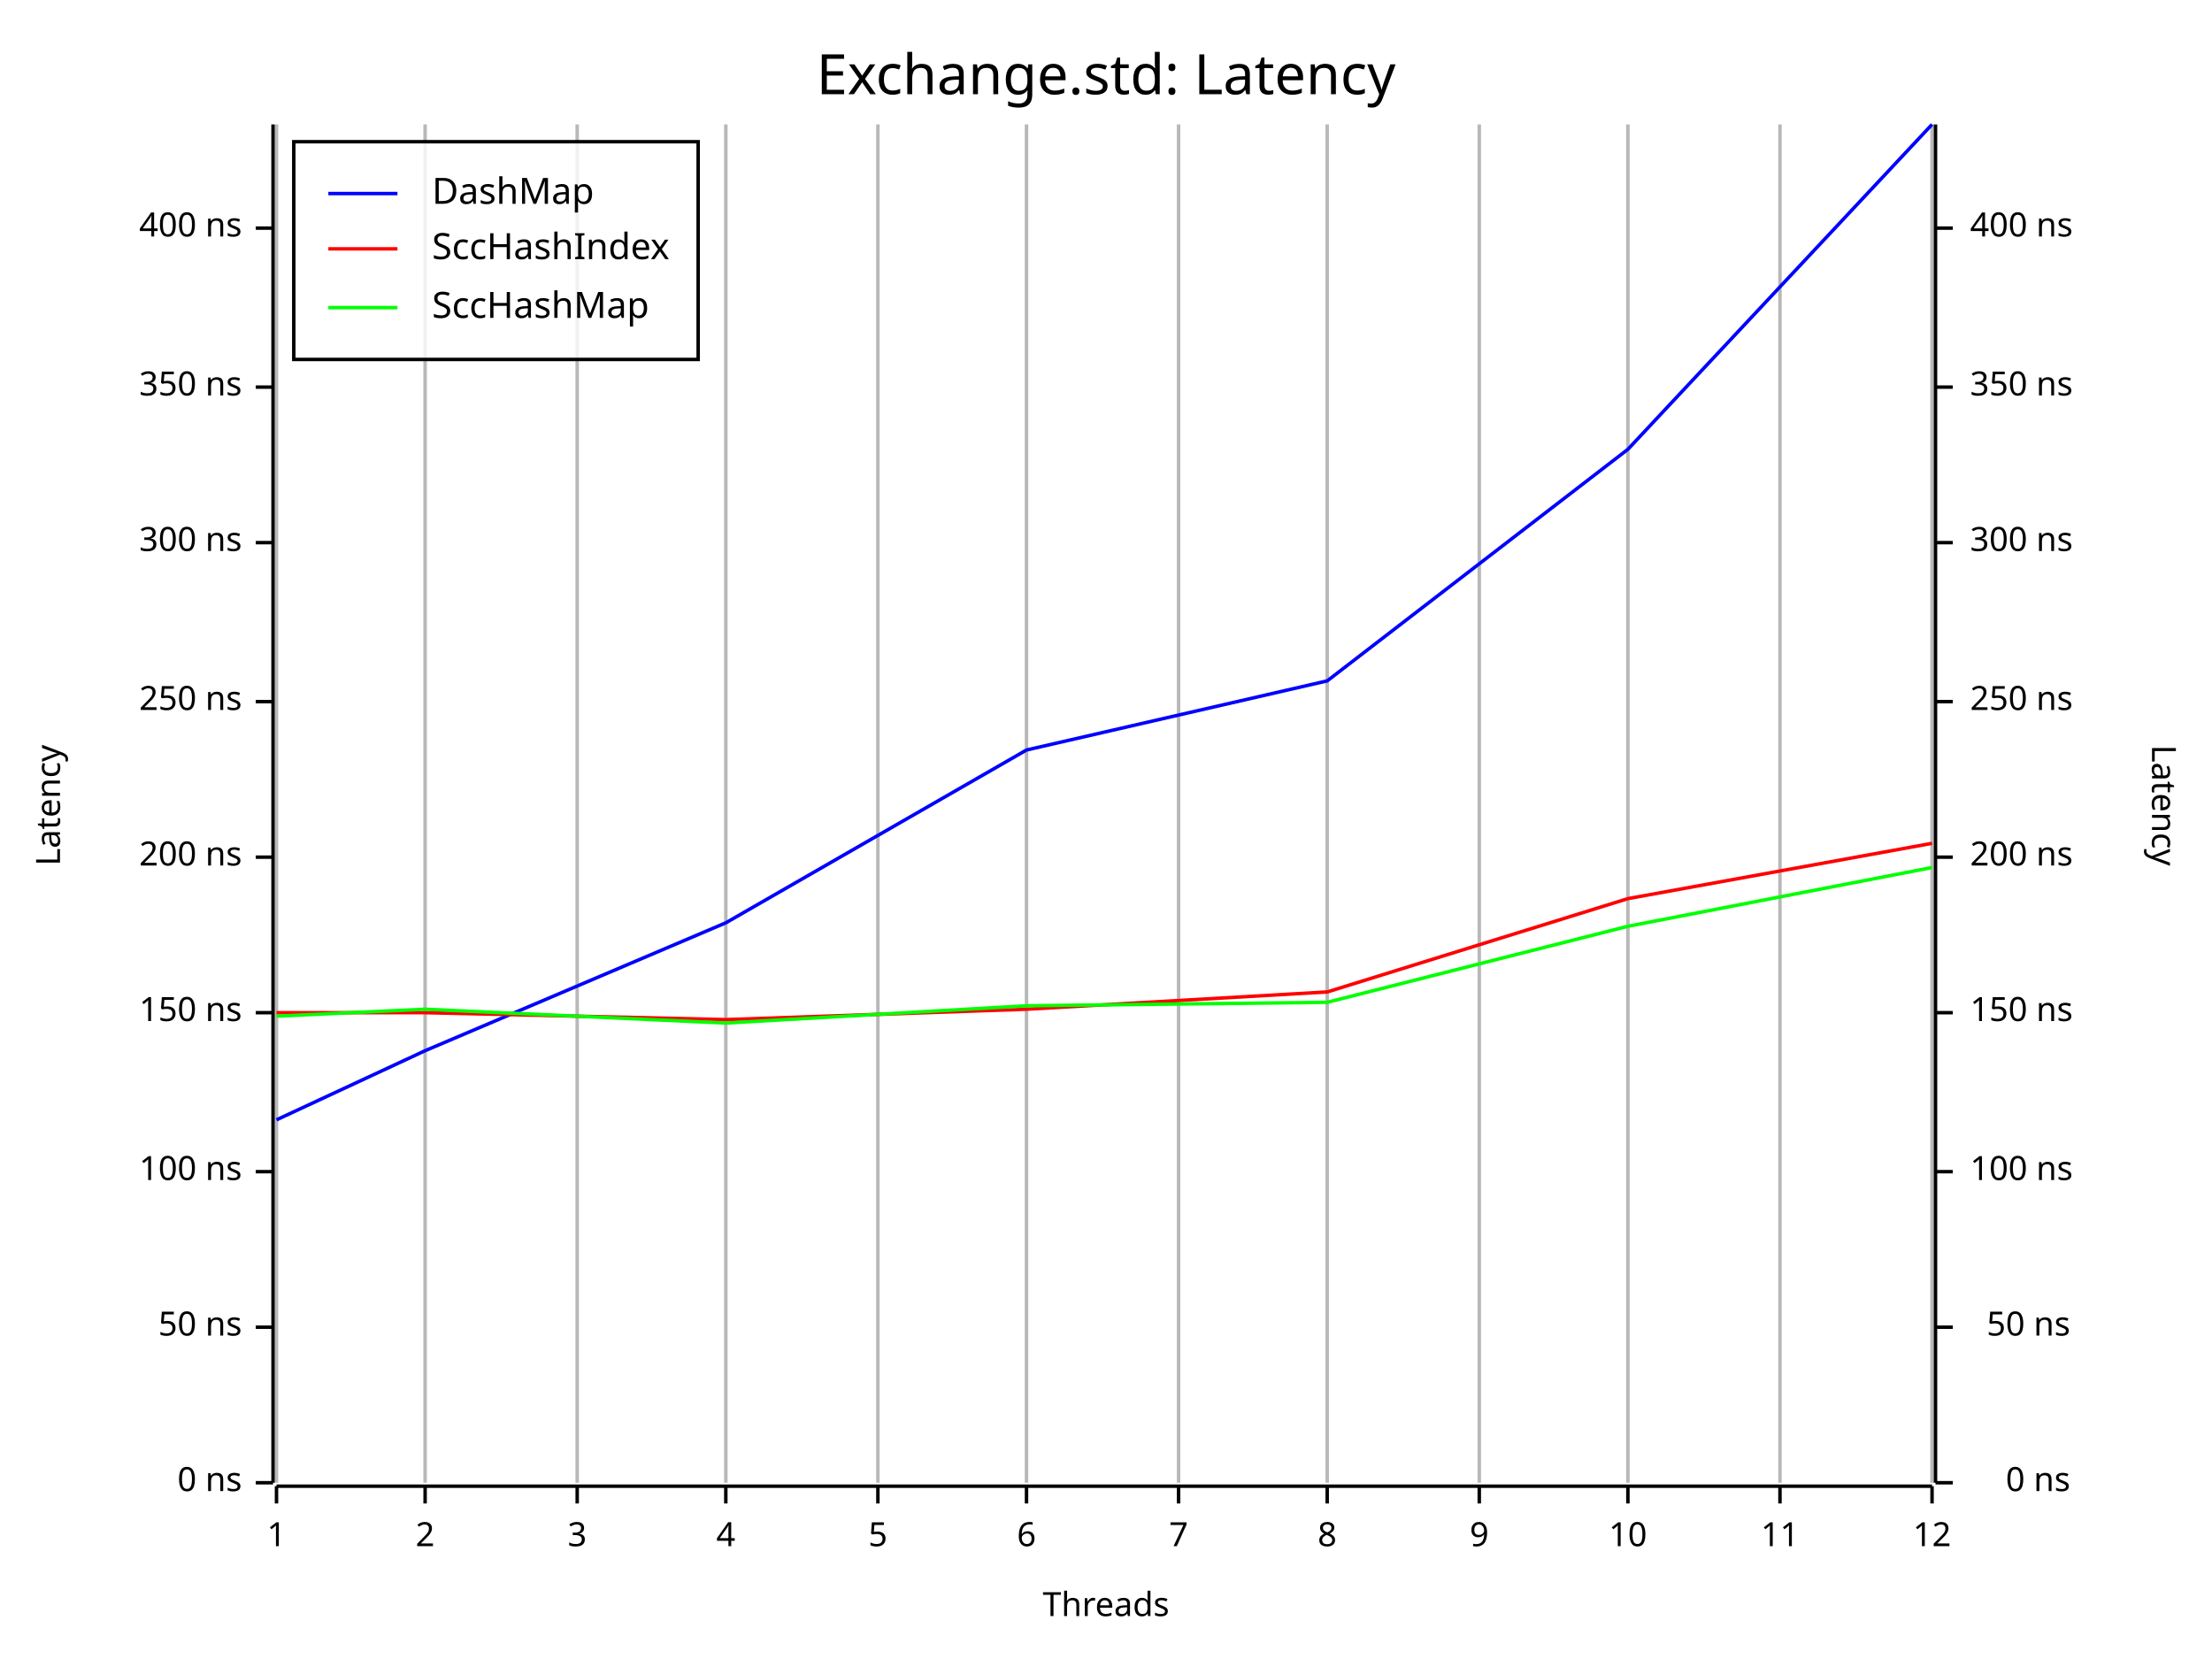
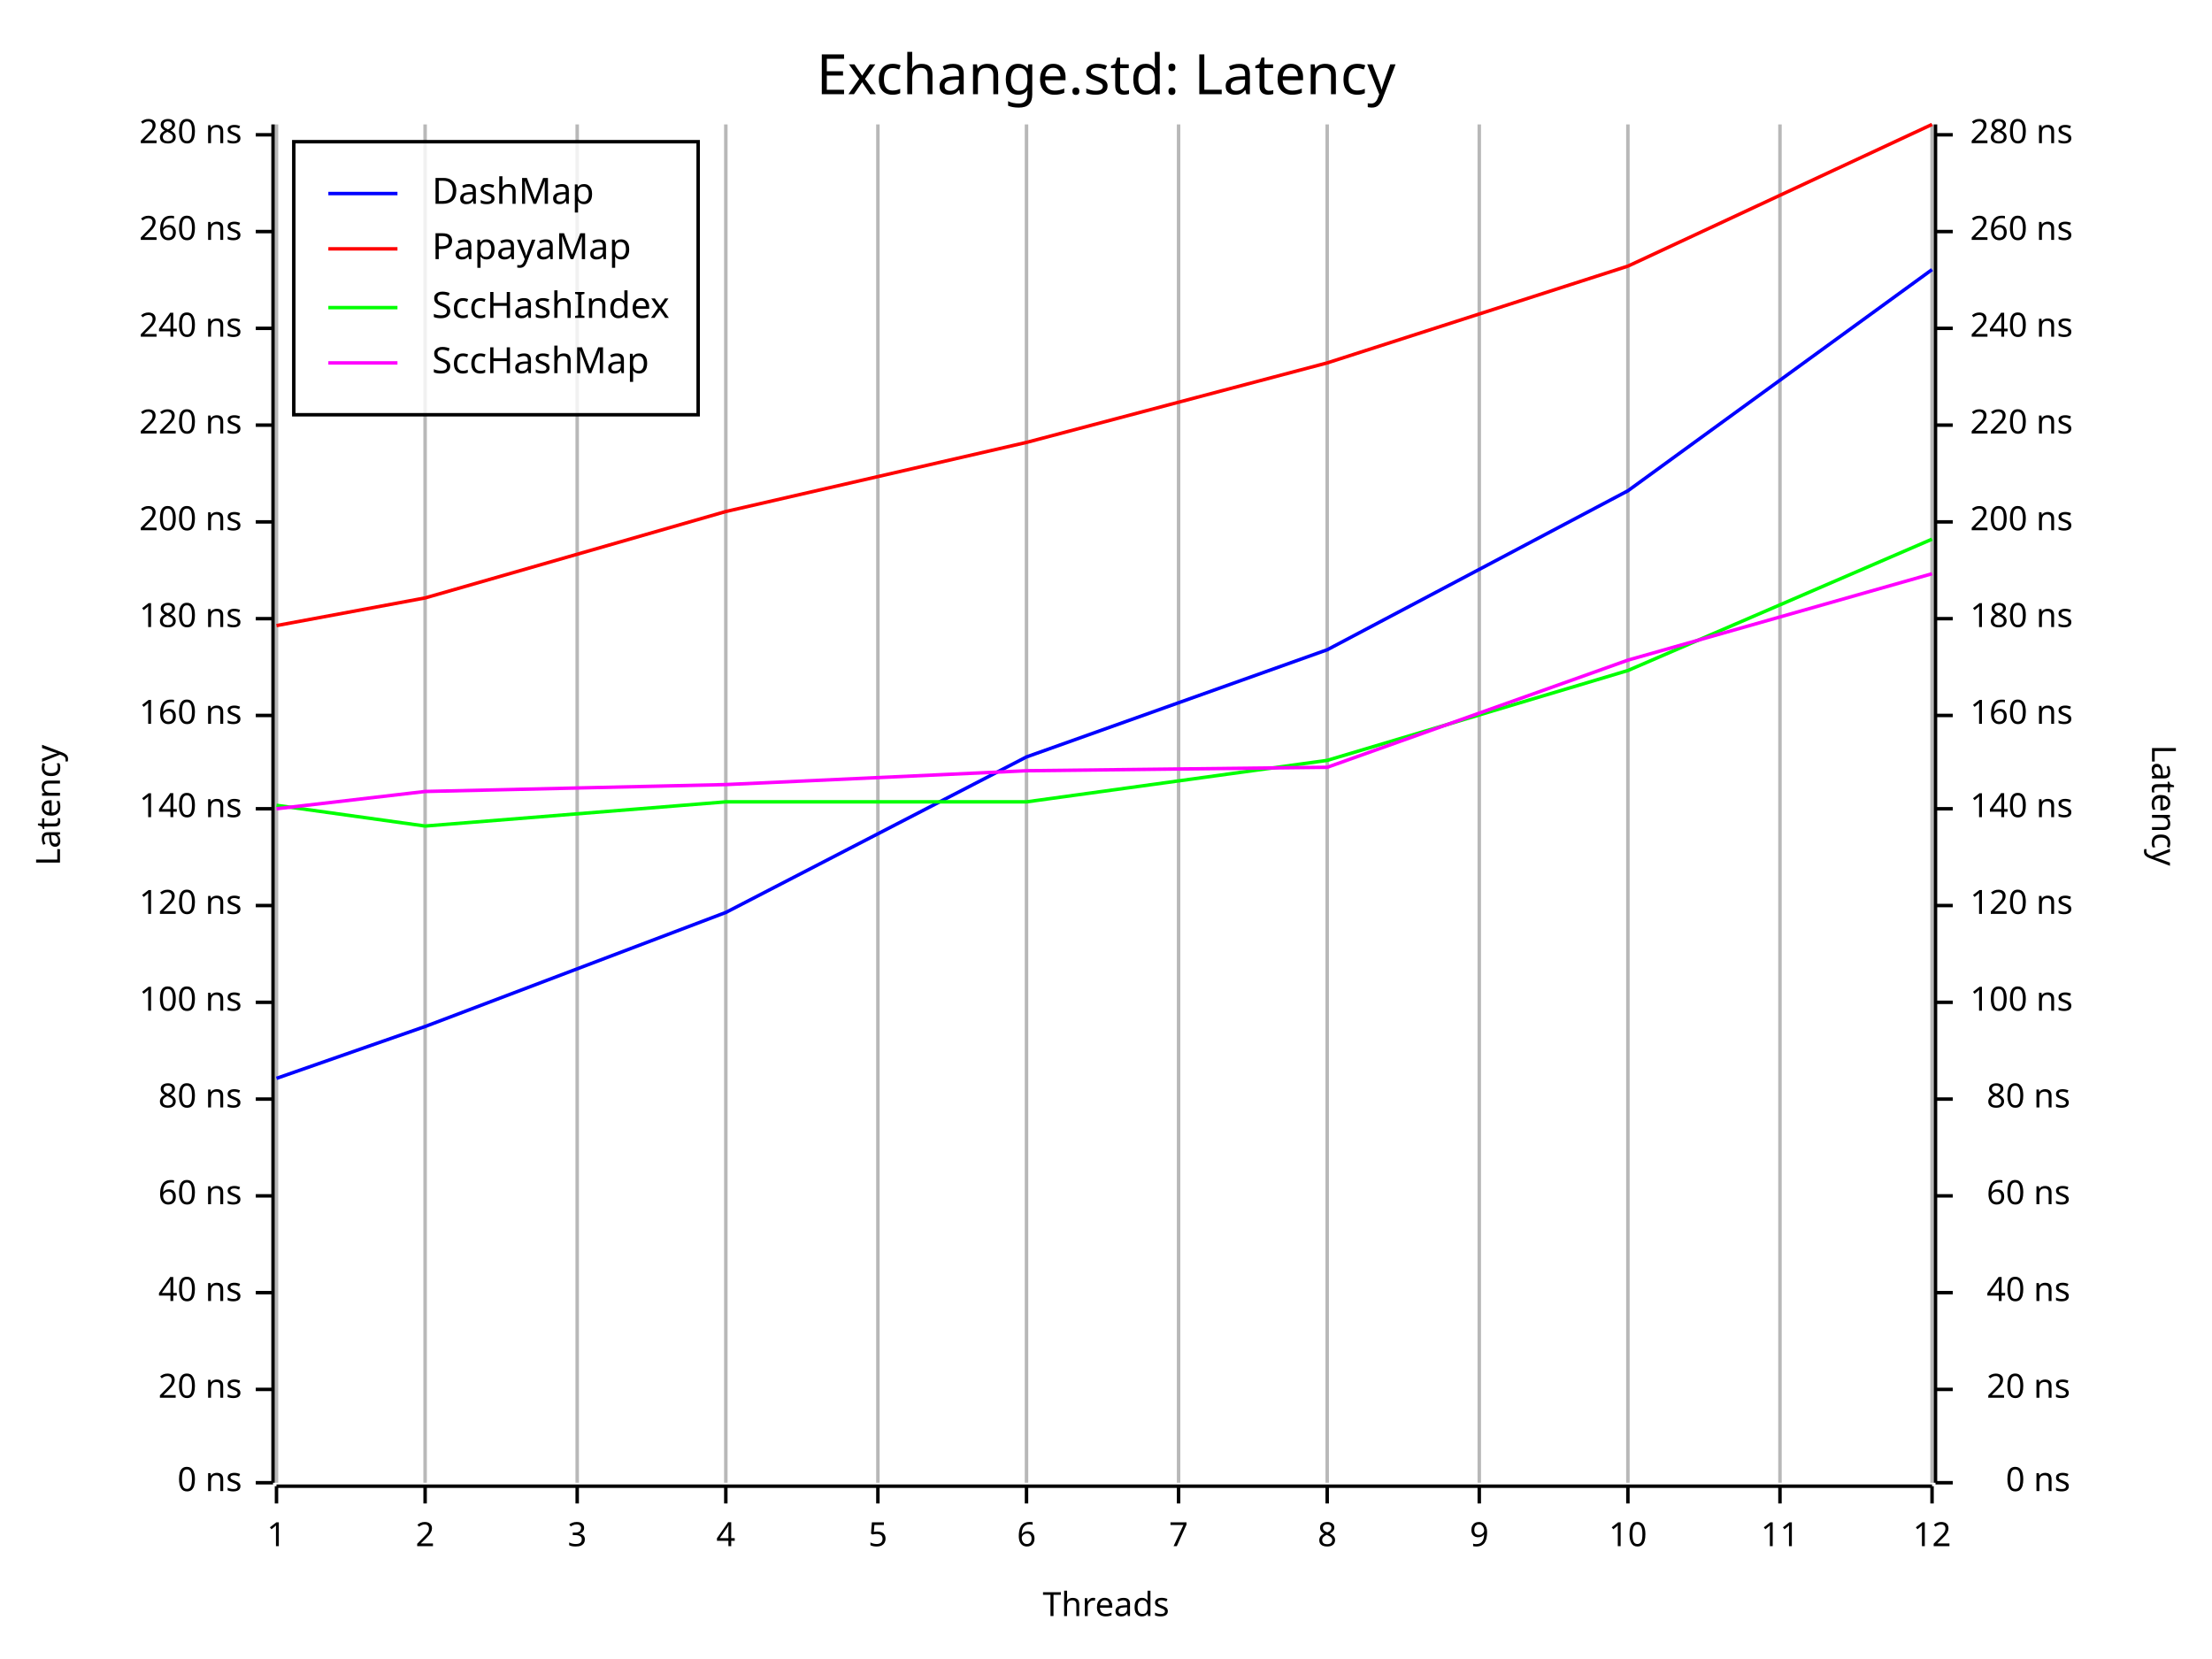
<svg xmlns="http://www.w3.org/2000/svg" width="640" height="480" viewBox="0 0 640 480">
  <rect x="0" y="0" width="640" height="480" opacity="1" fill="#FFFFFF" stroke="none" />
  <text x="320" y="15" dy="0.76em" text-anchor="middle" font-family="Fira Code" font-size="16.129" opacity="1" fill="#000000">
Exchange.std: Latency
</text>
  <line opacity="0.1" stroke="#000000" stroke-width="1" x1="80" y1="429" x2="80" y2="36" />
  <line opacity="0.1" stroke="#000000" stroke-width="1" x1="123" y1="429" x2="123" y2="36" />
  <line opacity="0.1" stroke="#000000" stroke-width="1" x1="167" y1="429" x2="167" y2="36" />
  <line opacity="0.1" stroke="#000000" stroke-width="1" x1="210" y1="429" x2="210" y2="36" />
  <line opacity="0.1" stroke="#000000" stroke-width="1" x1="254" y1="429" x2="254" y2="36" />
  <line opacity="0.1" stroke="#000000" stroke-width="1" x1="297" y1="429" x2="297" y2="36" />
  <line opacity="0.1" stroke="#000000" stroke-width="1" x1="341" y1="429" x2="341" y2="36" />
  <line opacity="0.1" stroke="#000000" stroke-width="1" x1="384" y1="429" x2="384" y2="36" />
  <line opacity="0.1" stroke="#000000" stroke-width="1" x1="428" y1="429" x2="428" y2="36" />
  <line opacity="0.1" stroke="#000000" stroke-width="1" x1="471" y1="429" x2="471" y2="36" />
  <line opacity="0.1" stroke="#000000" stroke-width="1" x1="515" y1="429" x2="515" y2="36" />
  <line opacity="0.1" stroke="#000000" stroke-width="1" x1="559" y1="429" x2="559" y2="36" />
  <text x="10" y="233" dy="0.76em" text-anchor="middle" font-family="sans-serif" font-size="9.677" opacity="1" fill="#000000" transform="rotate(270, 10, 233)">
Latency
</text>
  <text x="320" y="470" dy="-0.5ex" text-anchor="middle" font-family="sans-serif" font-size="9.677" opacity="1" fill="#000000">
Threads
</text>
  <text x="630" y="233" dy="0.76em" text-anchor="middle" font-family="sans-serif" font-size="9.677" opacity="1" fill="#000000" transform="rotate(90, 630, 233)">
Latency
</text>
  <line opacity="0.2" stroke="#000000" stroke-width="1" x1="80" y1="429" x2="80" y2="36" />
  <line opacity="0.2" stroke="#000000" stroke-width="1" x1="123" y1="429" x2="123" y2="36" />
  <line opacity="0.2" stroke="#000000" stroke-width="1" x1="167" y1="429" x2="167" y2="36" />
  <line opacity="0.2" stroke="#000000" stroke-width="1" x1="210" y1="429" x2="210" y2="36" />
  <line opacity="0.2" stroke="#000000" stroke-width="1" x1="254" y1="429" x2="254" y2="36" />
  <line opacity="0.2" stroke="#000000" stroke-width="1" x1="297" y1="429" x2="297" y2="36" />
  <line opacity="0.2" stroke="#000000" stroke-width="1" x1="341" y1="429" x2="341" y2="36" />
  <line opacity="0.2" stroke="#000000" stroke-width="1" x1="384" y1="429" x2="384" y2="36" />
  <line opacity="0.2" stroke="#000000" stroke-width="1" x1="428" y1="429" x2="428" y2="36" />
  <line opacity="0.2" stroke="#000000" stroke-width="1" x1="471" y1="429" x2="471" y2="36" />
  <line opacity="0.2" stroke="#000000" stroke-width="1" x1="515" y1="429" x2="515" y2="36" />
  <line opacity="0.2" stroke="#000000" stroke-width="1" x1="559" y1="429" x2="559" y2="36" />
  <polyline fill="none" opacity="1" stroke="#000000" stroke-width="1" points="79,36 79,429 " />
  <text x="70" y="429" dy="0.5ex" text-anchor="end" font-family="sans-serif" font-size="9.677" opacity="1" fill="#000000">
0 ns
</text>
  <polyline fill="none" opacity="1" stroke="#000000" stroke-width="1" points="74,429 79,429 " />
-   <text x="70" y="384" dy="0.5ex" text-anchor="end" font-family="sans-serif" font-size="9.677" opacity="1" fill="#000000">
- 50 ns
- </text>
-   <polyline fill="none" opacity="1" stroke="#000000" stroke-width="1" points="74,384 79,384 " />
-   <text x="70" y="339" dy="0.5ex" text-anchor="end" font-family="sans-serif" font-size="9.677" opacity="1" fill="#000000">
+   <text x="70" y="402" dy="0.5ex" text-anchor="end" font-family="sans-serif" font-size="9.677" opacity="1" fill="#000000">
+ 20 ns
+ </text>
+   <polyline fill="none" opacity="1" stroke="#000000" stroke-width="1" points="74,402 79,402 " />
+   <text x="70" y="374" dy="0.5ex" text-anchor="end" font-family="sans-serif" font-size="9.677" opacity="1" fill="#000000">
+ 40 ns
+ </text>
+   <polyline fill="none" opacity="1" stroke="#000000" stroke-width="1" points="74,374 79,374 " />
+   <text x="70" y="346" dy="0.5ex" text-anchor="end" font-family="sans-serif" font-size="9.677" opacity="1" fill="#000000">
+ 60 ns
+ </text>
+   <polyline fill="none" opacity="1" stroke="#000000" stroke-width="1" points="74,346 79,346 " />
+   <text x="70" y="318" dy="0.5ex" text-anchor="end" font-family="sans-serif" font-size="9.677" opacity="1" fill="#000000">
+ 80 ns
+ </text>
+   <polyline fill="none" opacity="1" stroke="#000000" stroke-width="1" points="74,318 79,318 " />
+   <text x="70" y="290" dy="0.5ex" text-anchor="end" font-family="sans-serif" font-size="9.677" opacity="1" fill="#000000">
100 ns
</text>
-   <polyline fill="none" opacity="1" stroke="#000000" stroke-width="1" points="74,339 79,339 " />
-   <text x="70" y="293" dy="0.5ex" text-anchor="end" font-family="sans-serif" font-size="9.677" opacity="1" fill="#000000">
- 150 ns
- </text>
-   <polyline fill="none" opacity="1" stroke="#000000" stroke-width="1" points="74,293 79,293 " />
-   <text x="70" y="248" dy="0.5ex" text-anchor="end" font-family="sans-serif" font-size="9.677" opacity="1" fill="#000000">
+   <polyline fill="none" opacity="1" stroke="#000000" stroke-width="1" points="74,290 79,290 " />
+   <text x="70" y="262" dy="0.5ex" text-anchor="end" font-family="sans-serif" font-size="9.677" opacity="1" fill="#000000">
+ 120 ns
+ </text>
+   <polyline fill="none" opacity="1" stroke="#000000" stroke-width="1" points="74,262 79,262 " />
+   <text x="70" y="234" dy="0.5ex" text-anchor="end" font-family="sans-serif" font-size="9.677" opacity="1" fill="#000000">
+ 140 ns
+ </text>
+   <polyline fill="none" opacity="1" stroke="#000000" stroke-width="1" points="74,234 79,234 " />
+   <text x="70" y="207" dy="0.5ex" text-anchor="end" font-family="sans-serif" font-size="9.677" opacity="1" fill="#000000">
+ 160 ns
+ </text>
+   <polyline fill="none" opacity="1" stroke="#000000" stroke-width="1" points="74,207 79,207 " />
+   <text x="70" y="179" dy="0.5ex" text-anchor="end" font-family="sans-serif" font-size="9.677" opacity="1" fill="#000000">
+ 180 ns
+ </text>
+   <polyline fill="none" opacity="1" stroke="#000000" stroke-width="1" points="74,179 79,179 " />
+   <text x="70" y="151" dy="0.5ex" text-anchor="end" font-family="sans-serif" font-size="9.677" opacity="1" fill="#000000">
200 ns
</text>
-   <polyline fill="none" opacity="1" stroke="#000000" stroke-width="1" points="74,248 79,248 " />
-   <text x="70" y="203" dy="0.5ex" text-anchor="end" font-family="sans-serif" font-size="9.677" opacity="1" fill="#000000">
- 250 ns
- </text>
-   <polyline fill="none" opacity="1" stroke="#000000" stroke-width="1" points="74,203 79,203 " />
-   <text x="70" y="157" dy="0.5ex" text-anchor="end" font-family="sans-serif" font-size="9.677" opacity="1" fill="#000000">
- 300 ns
- </text>
-   <polyline fill="none" opacity="1" stroke="#000000" stroke-width="1" points="74,157 79,157 " />
-   <text x="70" y="112" dy="0.5ex" text-anchor="end" font-family="sans-serif" font-size="9.677" opacity="1" fill="#000000">
- 350 ns
- </text>
-   <polyline fill="none" opacity="1" stroke="#000000" stroke-width="1" points="74,112 79,112 " />
-   <text x="70" y="66" dy="0.5ex" text-anchor="end" font-family="sans-serif" font-size="9.677" opacity="1" fill="#000000">
- 400 ns
- </text>
-   <polyline fill="none" opacity="1" stroke="#000000" stroke-width="1" points="74,66 79,66 " />
+   <polyline fill="none" opacity="1" stroke="#000000" stroke-width="1" points="74,151 79,151 " />
+   <text x="70" y="123" dy="0.5ex" text-anchor="end" font-family="sans-serif" font-size="9.677" opacity="1" fill="#000000">
+ 220 ns
+ </text>
+   <polyline fill="none" opacity="1" stroke="#000000" stroke-width="1" points="74,123 79,123 " />
+   <text x="70" y="95" dy="0.5ex" text-anchor="end" font-family="sans-serif" font-size="9.677" opacity="1" fill="#000000">
+ 240 ns
+ </text>
+   <polyline fill="none" opacity="1" stroke="#000000" stroke-width="1" points="74,95 79,95 " />
+   <text x="70" y="67" dy="0.5ex" text-anchor="end" font-family="sans-serif" font-size="9.677" opacity="1" fill="#000000">
+ 260 ns
+ </text>
+   <polyline fill="none" opacity="1" stroke="#000000" stroke-width="1" points="74,67 79,67 " />
+   <text x="70" y="39" dy="0.5ex" text-anchor="end" font-family="sans-serif" font-size="9.677" opacity="1" fill="#000000">
+ 280 ns
+ </text>
+   <polyline fill="none" opacity="1" stroke="#000000" stroke-width="1" points="74,39 79,39 " />
  <polyline fill="none" opacity="1" stroke="#000000" stroke-width="1" points="80,430 559,430 " />
  <text x="80" y="440" dy="0.76em" text-anchor="middle" font-family="sans-serif" font-size="9.677" opacity="1" fill="#000000">
1
</text>
  <polyline fill="none" opacity="1" stroke="#000000" stroke-width="1" points="80,430 80,435 " />
  <text x="123" y="440" dy="0.76em" text-anchor="middle" font-family="sans-serif" font-size="9.677" opacity="1" fill="#000000">
2
</text>
  <polyline fill="none" opacity="1" stroke="#000000" stroke-width="1" points="123,430 123,435 " />
  <text x="167" y="440" dy="0.76em" text-anchor="middle" font-family="sans-serif" font-size="9.677" opacity="1" fill="#000000">
3
</text>
  <polyline fill="none" opacity="1" stroke="#000000" stroke-width="1" points="167,430 167,435 " />
  <text x="210" y="440" dy="0.76em" text-anchor="middle" font-family="sans-serif" font-size="9.677" opacity="1" fill="#000000">
4
</text>
  <polyline fill="none" opacity="1" stroke="#000000" stroke-width="1" points="210,430 210,435 " />
  <text x="254" y="440" dy="0.76em" text-anchor="middle" font-family="sans-serif" font-size="9.677" opacity="1" fill="#000000">
5
</text>
  <polyline fill="none" opacity="1" stroke="#000000" stroke-width="1" points="254,430 254,435 " />
  <text x="297" y="440" dy="0.76em" text-anchor="middle" font-family="sans-serif" font-size="9.677" opacity="1" fill="#000000">
6
</text>
  <polyline fill="none" opacity="1" stroke="#000000" stroke-width="1" points="297,430 297,435 " />
  <text x="341" y="440" dy="0.76em" text-anchor="middle" font-family="sans-serif" font-size="9.677" opacity="1" fill="#000000">
7
</text>
  <polyline fill="none" opacity="1" stroke="#000000" stroke-width="1" points="341,430 341,435 " />
  <text x="384" y="440" dy="0.76em" text-anchor="middle" font-family="sans-serif" font-size="9.677" opacity="1" fill="#000000">
8
</text>
  <polyline fill="none" opacity="1" stroke="#000000" stroke-width="1" points="384,430 384,435 " />
  <text x="428" y="440" dy="0.76em" text-anchor="middle" font-family="sans-serif" font-size="9.677" opacity="1" fill="#000000">
9
</text>
  <polyline fill="none" opacity="1" stroke="#000000" stroke-width="1" points="428,430 428,435 " />
  <text x="471" y="440" dy="0.76em" text-anchor="middle" font-family="sans-serif" font-size="9.677" opacity="1" fill="#000000">
10
</text>
  <polyline fill="none" opacity="1" stroke="#000000" stroke-width="1" points="471,430 471,435 " />
  <text x="515" y="440" dy="0.76em" text-anchor="middle" font-family="sans-serif" font-size="9.677" opacity="1" fill="#000000">
11
</text>
  <polyline fill="none" opacity="1" stroke="#000000" stroke-width="1" points="515,430 515,435 " />
  <text x="559" y="440" dy="0.76em" text-anchor="middle" font-family="sans-serif" font-size="9.677" opacity="1" fill="#000000">
12
</text>
  <polyline fill="none" opacity="1" stroke="#000000" stroke-width="1" points="559,430 559,435 " />
  <polyline fill="none" opacity="1" stroke="#000000" stroke-width="1" points="560,36 560,429 " />
  <text x="599" y="429" dy="0.5ex" text-anchor="end" font-family="sans-serif" font-size="9.677" opacity="1" fill="#000000">
0 ns
</text>
  <polyline fill="none" opacity="1" stroke="#000000" stroke-width="1" points="560,429 565,429 " />
-   <text x="599" y="384" dy="0.5ex" text-anchor="end" font-family="sans-serif" font-size="9.677" opacity="1" fill="#000000">
- 50 ns
- </text>
-   <polyline fill="none" opacity="1" stroke="#000000" stroke-width="1" points="560,384 565,384 " />
-   <text x="570" y="339" dy="0.5ex" text-anchor="start" font-family="sans-serif" font-size="9.677" opacity="1" fill="#000000">
+   <text x="599" y="402" dy="0.5ex" text-anchor="end" font-family="sans-serif" font-size="9.677" opacity="1" fill="#000000">
+ 20 ns
+ </text>
+   <polyline fill="none" opacity="1" stroke="#000000" stroke-width="1" points="560,402 565,402 " />
+   <text x="599" y="374" dy="0.5ex" text-anchor="end" font-family="sans-serif" font-size="9.677" opacity="1" fill="#000000">
+ 40 ns
+ </text>
+   <polyline fill="none" opacity="1" stroke="#000000" stroke-width="1" points="560,374 565,374 " />
+   <text x="599" y="346" dy="0.5ex" text-anchor="end" font-family="sans-serif" font-size="9.677" opacity="1" fill="#000000">
+ 60 ns
+ </text>
+   <polyline fill="none" opacity="1" stroke="#000000" stroke-width="1" points="560,346 565,346 " />
+   <text x="599" y="318" dy="0.5ex" text-anchor="end" font-family="sans-serif" font-size="9.677" opacity="1" fill="#000000">
+ 80 ns
+ </text>
+   <polyline fill="none" opacity="1" stroke="#000000" stroke-width="1" points="560,318 565,318 " />
+   <text x="570" y="290" dy="0.5ex" text-anchor="start" font-family="sans-serif" font-size="9.677" opacity="1" fill="#000000">
100 ns
</text>
-   <polyline fill="none" opacity="1" stroke="#000000" stroke-width="1" points="560,339 565,339 " />
-   <text x="570" y="293" dy="0.5ex" text-anchor="start" font-family="sans-serif" font-size="9.677" opacity="1" fill="#000000">
- 150 ns
- </text>
-   <polyline fill="none" opacity="1" stroke="#000000" stroke-width="1" points="560,293 565,293 " />
-   <text x="570" y="248" dy="0.5ex" text-anchor="start" font-family="sans-serif" font-size="9.677" opacity="1" fill="#000000">
+   <polyline fill="none" opacity="1" stroke="#000000" stroke-width="1" points="560,290 565,290 " />
+   <text x="570" y="262" dy="0.5ex" text-anchor="start" font-family="sans-serif" font-size="9.677" opacity="1" fill="#000000">
+ 120 ns
+ </text>
+   <polyline fill="none" opacity="1" stroke="#000000" stroke-width="1" points="560,262 565,262 " />
+   <text x="570" y="234" dy="0.5ex" text-anchor="start" font-family="sans-serif" font-size="9.677" opacity="1" fill="#000000">
+ 140 ns
+ </text>
+   <polyline fill="none" opacity="1" stroke="#000000" stroke-width="1" points="560,234 565,234 " />
+   <text x="570" y="207" dy="0.5ex" text-anchor="start" font-family="sans-serif" font-size="9.677" opacity="1" fill="#000000">
+ 160 ns
+ </text>
+   <polyline fill="none" opacity="1" stroke="#000000" stroke-width="1" points="560,207 565,207 " />
+   <text x="570" y="179" dy="0.5ex" text-anchor="start" font-family="sans-serif" font-size="9.677" opacity="1" fill="#000000">
+ 180 ns
+ </text>
+   <polyline fill="none" opacity="1" stroke="#000000" stroke-width="1" points="560,179 565,179 " />
+   <text x="570" y="151" dy="0.5ex" text-anchor="start" font-family="sans-serif" font-size="9.677" opacity="1" fill="#000000">
200 ns
</text>
-   <polyline fill="none" opacity="1" stroke="#000000" stroke-width="1" points="560,248 565,248 " />
-   <text x="570" y="203" dy="0.5ex" text-anchor="start" font-family="sans-serif" font-size="9.677" opacity="1" fill="#000000">
- 250 ns
- </text>
-   <polyline fill="none" opacity="1" stroke="#000000" stroke-width="1" points="560,203 565,203 " />
-   <text x="570" y="157" dy="0.5ex" text-anchor="start" font-family="sans-serif" font-size="9.677" opacity="1" fill="#000000">
- 300 ns
- </text>
-   <polyline fill="none" opacity="1" stroke="#000000" stroke-width="1" points="560,157 565,157 " />
-   <text x="570" y="112" dy="0.5ex" text-anchor="start" font-family="sans-serif" font-size="9.677" opacity="1" fill="#000000">
- 350 ns
- </text>
-   <polyline fill="none" opacity="1" stroke="#000000" stroke-width="1" points="560,112 565,112 " />
-   <text x="570" y="66" dy="0.5ex" text-anchor="start" font-family="sans-serif" font-size="9.677" opacity="1" fill="#000000">
- 400 ns
- </text>
-   <polyline fill="none" opacity="1" stroke="#000000" stroke-width="1" points="560,66 565,66 " />
-   <polyline fill="none" opacity="1" stroke="#0000FF" stroke-width="1" points="80,324 123,304 210,267 297,217 384,197 471,130 559,36 " />
-   <polyline fill="none" opacity="1" stroke="#FF0000" stroke-width="1" points="80,293 123,293 210,295 297,292 384,287 471,260 559,244 " />
-   <polyline fill="none" opacity="1" stroke="#00FF00" stroke-width="1" points="80,294 123,292 210,296 297,291 384,290 471,268 559,251 " />
-   <rect x="85" y="41" width="117" height="63" opacity="0.8" fill="#FFFFFF" stroke="none" />
-   <rect x="85" y="41" width="117" height="63" opacity="1" fill="none" stroke="#000000" />
+   <polyline fill="none" opacity="1" stroke="#000000" stroke-width="1" points="560,151 565,151 " />
+   <text x="570" y="123" dy="0.5ex" text-anchor="start" font-family="sans-serif" font-size="9.677" opacity="1" fill="#000000">
+ 220 ns
+ </text>
+   <polyline fill="none" opacity="1" stroke="#000000" stroke-width="1" points="560,123 565,123 " />
+   <text x="570" y="95" dy="0.5ex" text-anchor="start" font-family="sans-serif" font-size="9.677" opacity="1" fill="#000000">
+ 240 ns
+ </text>
+   <polyline fill="none" opacity="1" stroke="#000000" stroke-width="1" points="560,95 565,95 " />
+   <text x="570" y="67" dy="0.5ex" text-anchor="start" font-family="sans-serif" font-size="9.677" opacity="1" fill="#000000">
+ 260 ns
+ </text>
+   <polyline fill="none" opacity="1" stroke="#000000" stroke-width="1" points="560,67 565,67 " />
+   <text x="570" y="39" dy="0.5ex" text-anchor="start" font-family="sans-serif" font-size="9.677" opacity="1" fill="#000000">
+ 280 ns
+ </text>
+   <polyline fill="none" opacity="1" stroke="#000000" stroke-width="1" points="560,39 565,39 " />
+   <polyline fill="none" opacity="1" stroke="#0000FF" stroke-width="1" points="80,312 123,297 210,264 297,219 384,188 471,142 559,78 " />
+   <polyline fill="none" opacity="1" stroke="#FF0000" stroke-width="1" points="80,181 123,173 210,148 297,128 384,105 471,77 559,36 " />
+   <polyline fill="none" opacity="1" stroke="#00FF00" stroke-width="1" points="80,233 123,239 210,232 297,232 384,220 471,194 559,156 " />
+   <polyline fill="none" opacity="1" stroke="#FF00FF" stroke-width="1" points="80,234 123,229 210,227 297,223 384,222 471,191 559,166 " />
+   <rect x="85" y="41" width="117" height="79" opacity="0.8" fill="#FFFFFF" stroke="none" />
+   <rect x="85" y="41" width="117" height="79" opacity="1" fill="none" stroke="#000000" />
  <text x="125" y="51" dy="0.76em" text-anchor="start" font-family="Fira Code" font-size="10.484" opacity="1" fill="#000000">
DashMap
</text>
  <text x="125" y="67" dy="0.76em" text-anchor="start" font-family="Fira Code" font-size="10.484" opacity="1" fill="#000000">
+ PapayaMap
+ </text>
+   <text x="125" y="84" dy="0.76em" text-anchor="start" font-family="Fira Code" font-size="10.484" opacity="1" fill="#000000">
SccHashIndex
</text>
-   <text x="125" y="84" dy="0.76em" text-anchor="start" font-family="Fira Code" font-size="10.484" opacity="1" fill="#000000">
+   <text x="125" y="100" dy="0.76em" text-anchor="start" font-family="Fira Code" font-size="10.484" opacity="1" fill="#000000">
SccHashMap
</text>
  <polyline fill="none" opacity="1" stroke="#0000FF" stroke-width="1" points="95,56 115,56 " />
  <polyline fill="none" opacity="1" stroke="#FF0000" stroke-width="1" points="95,72 115,72 " />
  <polyline fill="none" opacity="1" stroke="#00FF00" stroke-width="1" points="95,89 115,89 " />
+   <polyline fill="none" opacity="1" stroke="#FF00FF" stroke-width="1" points="95,105 115,105 " />
</svg>
